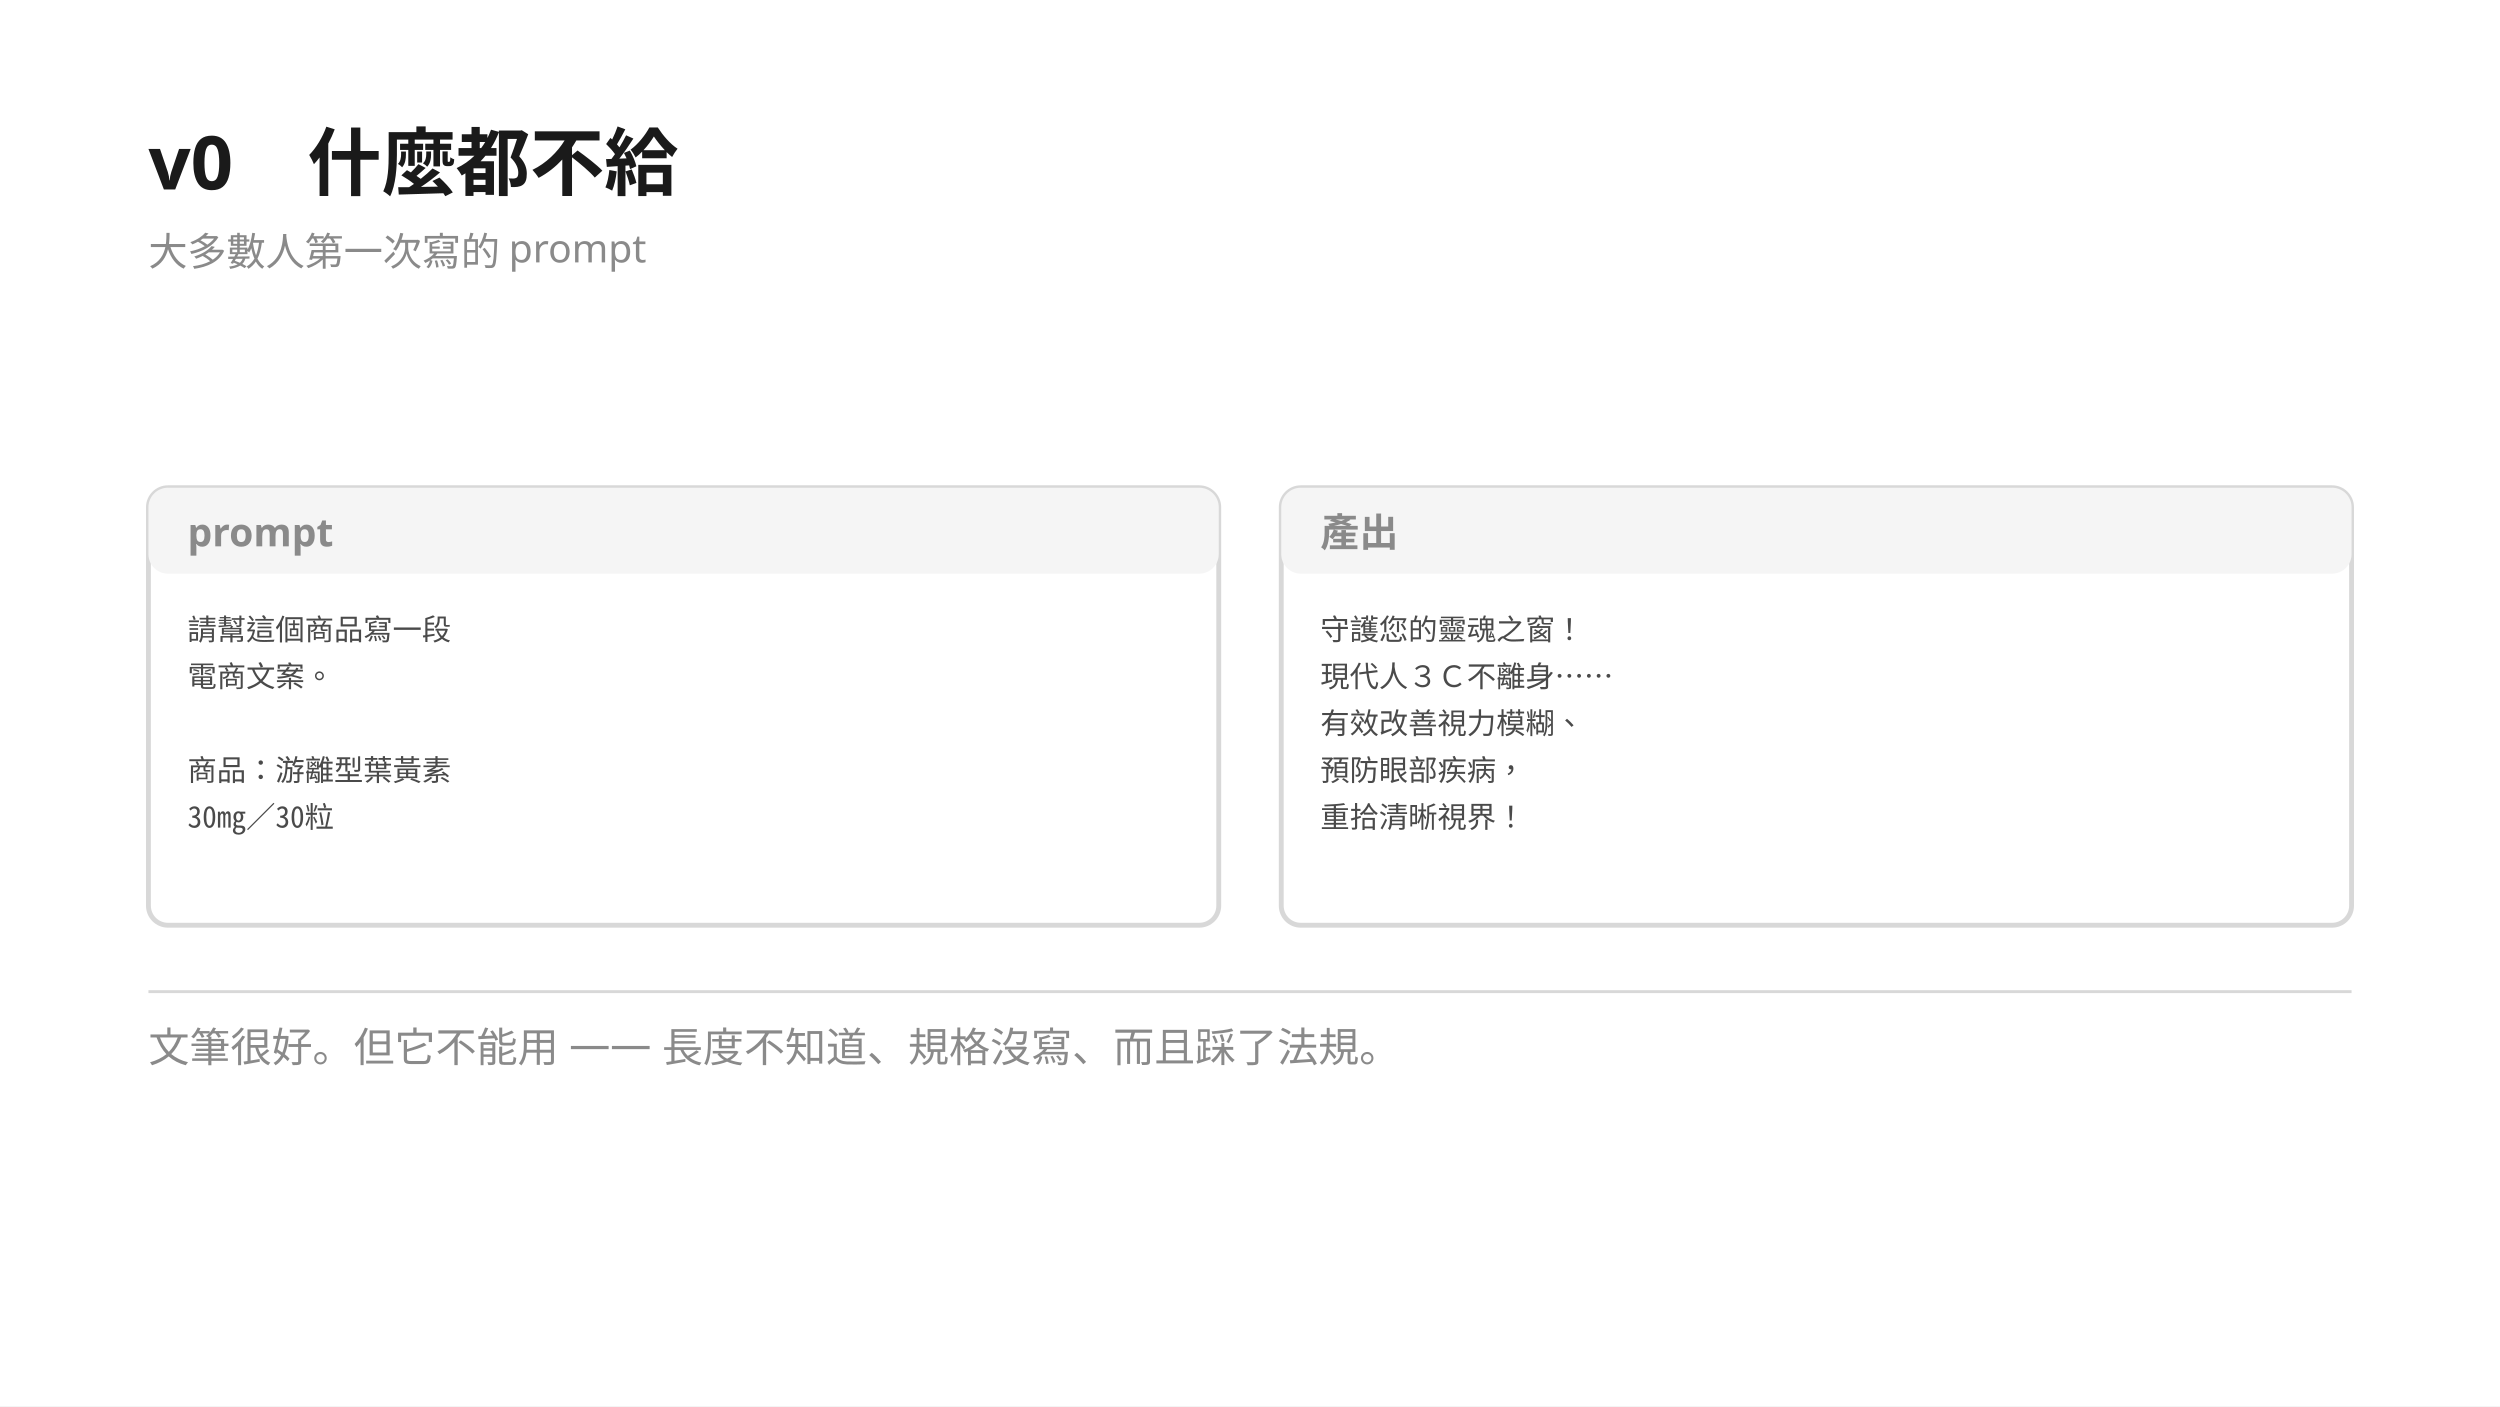
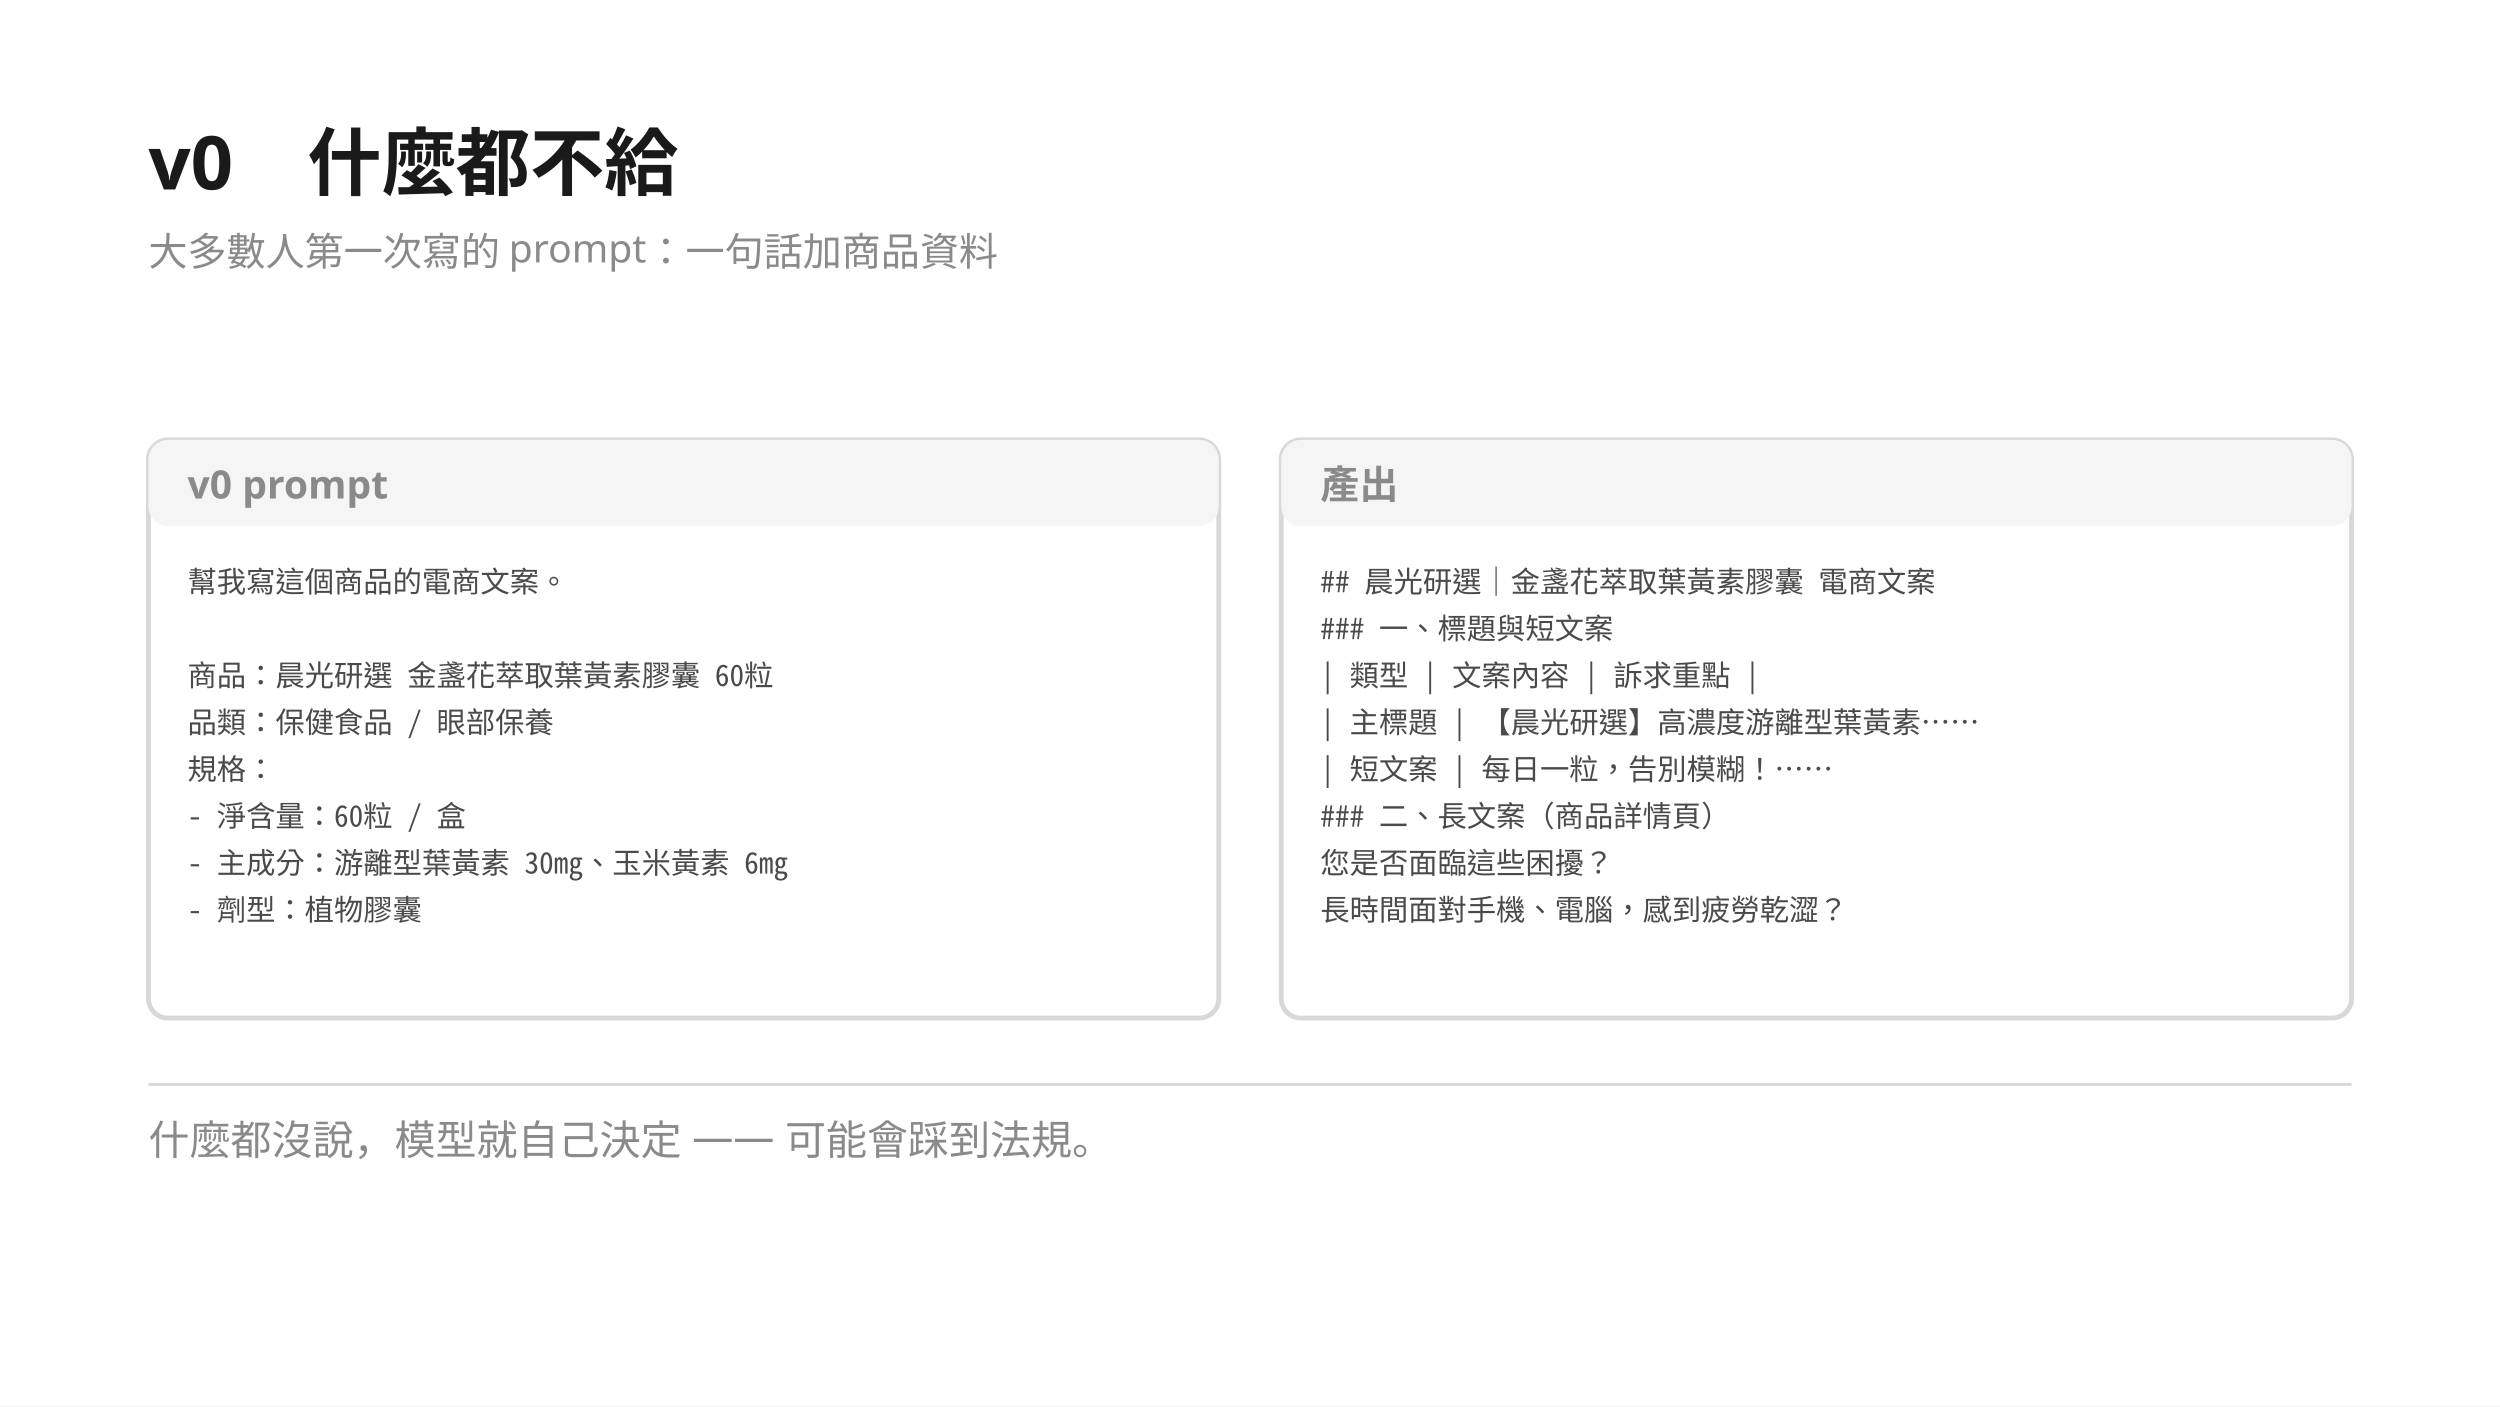
<svg xmlns="http://www.w3.org/2000/svg" viewBox="0 0 1280 720" width="1280" height="720" font-family="'PingFang TC','Noto Sans TC','Microsoft JhengHei','Hiragino Sans TC',sans-serif">
  <rect width="1280" height="720" fill="#ffffff" />
  <text x="76" y="97" font-size="38" fill="#1A1A1A" font-weight="700">v0　什麼都不給</text>
-   <text x="76" y="136" font-size="20" fill="#8A8A8A">大多數人第一次寫的 prompt</text>
-   <rect x="76.0" y="249.72" width="548.0" height="224" rx="10" fill="#ffffff" stroke="#D8D8D8" stroke-width="2.5" />
-   <rect x="76.0" y="249.72" width="548.0" height="44" rx="10" fill="#F5F5F5" stroke="none" stroke-width="2" />
-   <text x="96.0" y="279.72" font-size="20" fill="#8A8A8A" font-weight="700">prompt</text>
-   <text x="96.0" y="327.72" font-size="15" fill="#4A4A4A" font-family="'SF Mono','Menlo','Consolas','Noto Sans Mono CJK TC',monospace">請幫這個商品寫一段</text>
-   <text x="96.0" y="351.72" font-size="15" fill="#4A4A4A" font-family="'SF Mono','Menlo','Consolas','Noto Sans Mono CJK TC',monospace">電商文案。</text>
-   <text x="96.0" y="375.72" font-size="15" fill="#4A4A4A" font-family="'SF Mono','Menlo','Consolas','Noto Sans Mono CJK TC',monospace" />
-   <text x="96.0" y="399.72" font-size="15" fill="#4A4A4A" font-family="'SF Mono','Menlo','Consolas','Noto Sans Mono CJK TC',monospace">商品：游離型葉黃素</text>
-   <text x="96.0" y="423.72" font-size="15" fill="#4A4A4A" font-family="'SF Mono','Menlo','Consolas','Noto Sans Mono CJK TC',monospace">　　　30mg／30粒</text>
-   <rect x="656.0" y="249.72" width="548.0" height="224" rx="10" fill="#ffffff" stroke="#D8D8D8" stroke-width="2.5" />
-   <rect x="656.0" y="249.72" width="548.0" height="44" rx="10" fill="#F5F5F5" stroke="none" stroke-width="2" />
-   <text x="676.0" y="279.72" font-size="20" fill="#8A8A8A" font-weight="700">產出</text>
-   <text x="676.0" y="327.72" font-size="15" fill="#4A4A4A" font-family="'SF Mono','Menlo','Consolas','Noto Sans Mono CJK TC',monospace">守護您的靈魂之窗！</text>
-   <text x="676.0" y="351.72" font-size="15" fill="#4A4A4A" font-family="'SF Mono','Menlo','Consolas','Noto Sans Mono CJK TC',monospace">現代人３Ｃ不離身⋯⋯</text>
-   <text x="676.0" y="375.72" font-size="15" fill="#4A4A4A" font-family="'SF Mono','Menlo','Consolas','Noto Sans Mono CJK TC',monospace">有效改善視力模糊、</text>
-   <text x="676.0" y="399.72" font-size="15" fill="#4A4A4A" font-family="'SF Mono','Menlo','Consolas','Noto Sans Mono CJK TC',monospace">預防眼部疾病，</text>
-   <text x="676.0" y="423.72" font-size="15" fill="#4A4A4A" font-family="'SF Mono','Menlo','Consolas','Noto Sans Mono CJK TC',monospace">重拾清晰視界！</text>
-   <line x1="76" y1="507.72" x2="1204" y2="507.72" stroke="#D8D8D8" stroke-width="1.5" />
-   <text x="76" y="543.72" font-size="21" fill="#8A8A8A">文筆很好。但它不能用 —— 長度不知道、規格沒寫、而且踩了法規。</text>
+   <text x="76" y="136" font-size="20" fill="#8A8A8A">大多數人第一次寫的 prompt：一句話加商品資料</text>
+   <rect x="76.0" y="225.24" width="548.0" height="296" rx="10" fill="#ffffff" stroke="#D8D8D8" stroke-width="2.5" />
+   <rect x="76.0" y="225.24" width="548.0" height="44" rx="10" fill="#F5F5F5" stroke="none" stroke-width="2" />
+   <text x="96.0" y="255.24" font-size="20" fill="#8A8A8A" font-weight="700">v0 prompt</text>
+   <text x="96.0" y="303.24" font-size="15" fill="#4A4A4A" font-family="'SF Mono','Menlo','Consolas','Noto Sans Mono CJK TC',monospace">幫我寫這個商品的電商文案。</text>
+   <text x="96.0" y="327.24" font-size="15" fill="#4A4A4A" font-family="'SF Mono','Menlo','Consolas','Noto Sans Mono CJK TC',monospace" />
+   <text x="96.0" y="351.24" font-size="15" fill="#4A4A4A" font-family="'SF Mono','Menlo','Consolas','Noto Sans Mono CJK TC',monospace">商品：晨光研選 金盞花萃取葉黃素膠囊 60粒</text>
+   <text x="96.0" y="375.24" font-size="15" fill="#4A4A4A" font-family="'SF Mono','Menlo','Consolas','Noto Sans Mono CJK TC',monospace">品類：保健食品 / 眼部保養</text>
+   <text x="96.0" y="399.24" font-size="15" fill="#4A4A4A" font-family="'SF Mono','Menlo','Consolas','Noto Sans Mono CJK TC',monospace">規格：</text>
+   <text x="96.0" y="423.24" font-size="15" fill="#4A4A4A" font-family="'SF Mono','Menlo','Consolas','Noto Sans Mono CJK TC',monospace">  - 淨含量：60粒 / 盒</text>
+   <text x="96.0" y="447.24" font-size="15" fill="#4A4A4A" font-family="'SF Mono','Menlo','Consolas','Noto Sans Mono CJK TC',monospace">  - 主成分：游離型葉黃素 30mg、玉米黃素 6mg</text>
+   <text x="96.0" y="471.24" font-size="15" fill="#4A4A4A" font-family="'SF Mono','Menlo','Consolas','Noto Sans Mono CJK TC',monospace">  - 劑型：植物膠囊</text>
+   <rect x="656.0" y="225.24" width="548.0" height="296" rx="10" fill="#ffffff" stroke="#D8D8D8" stroke-width="2.5" />
+   <rect x="656.0" y="225.24" width="548.0" height="44" rx="10" fill="#F5F5F5" stroke="none" stroke-width="2" />
+   <text x="676.0" y="255.24" font-size="20" fill="#8A8A8A" font-weight="700">產出</text>
+   <text x="676.0" y="303.24" font-size="15" fill="#4A4A4A" font-family="'SF Mono','Menlo','Consolas','Noto Sans Mono CJK TC',monospace">## 晨光研選｜金盞花萃取葉黃素膠囊 電商文案</text>
+   <text x="676.0" y="327.24" font-size="15" fill="#4A4A4A" font-family="'SF Mono','Menlo','Consolas','Noto Sans Mono CJK TC',monospace">### 一、標題與短文案</text>
+   <text x="676.0" y="351.24" font-size="15" fill="#4A4A4A" font-family="'SF Mono','Menlo','Consolas','Noto Sans Mono CJK TC',monospace">| 類型 | 文案內容 | 訴求重點 |</text>
+   <text x="676.0" y="375.24" font-size="15" fill="#4A4A4A" font-family="'SF Mono','Menlo','Consolas','Noto Sans Mono CJK TC',monospace">| 主標題 | 【晨光研選】高濃度游離型葉黃素⋯⋯</text>
+   <text x="676.0" y="399.24" font-size="15" fill="#4A4A4A" font-family="'SF Mono','Menlo','Consolas','Noto Sans Mono CJK TC',monospace">| 短文案 | 每日一粒，告別模糊！⋯⋯</text>
+   <text x="676.0" y="423.24" font-size="15" fill="#4A4A4A" font-family="'SF Mono','Menlo','Consolas','Noto Sans Mono CJK TC',monospace">### 二、長文案（商品詳情頁）</text>
+   <text x="676.0" y="447.24" font-size="15" fill="#4A4A4A" font-family="'SF Mono','Menlo','Consolas','Noto Sans Mono CJK TC',monospace">您是否面臨這些困擾？</text>
+   <text x="676.0" y="471.24" font-size="15" fill="#4A4A4A" font-family="'SF Mono','Menlo','Consolas','Noto Sans Mono CJK TC',monospace">長時間面對手機、電腦，感到疲勞乾澀？</text>
+   <line x1="76" y1="555.24" x2="1204" y2="555.24" stroke="#D8D8D8" stroke-width="1.5" />
+   <text x="76" y="591.24" font-size="21" fill="#8A8A8A">什麼都沒說，模型就自己決定 —— 可能會踩到法規。</text>
</svg>
